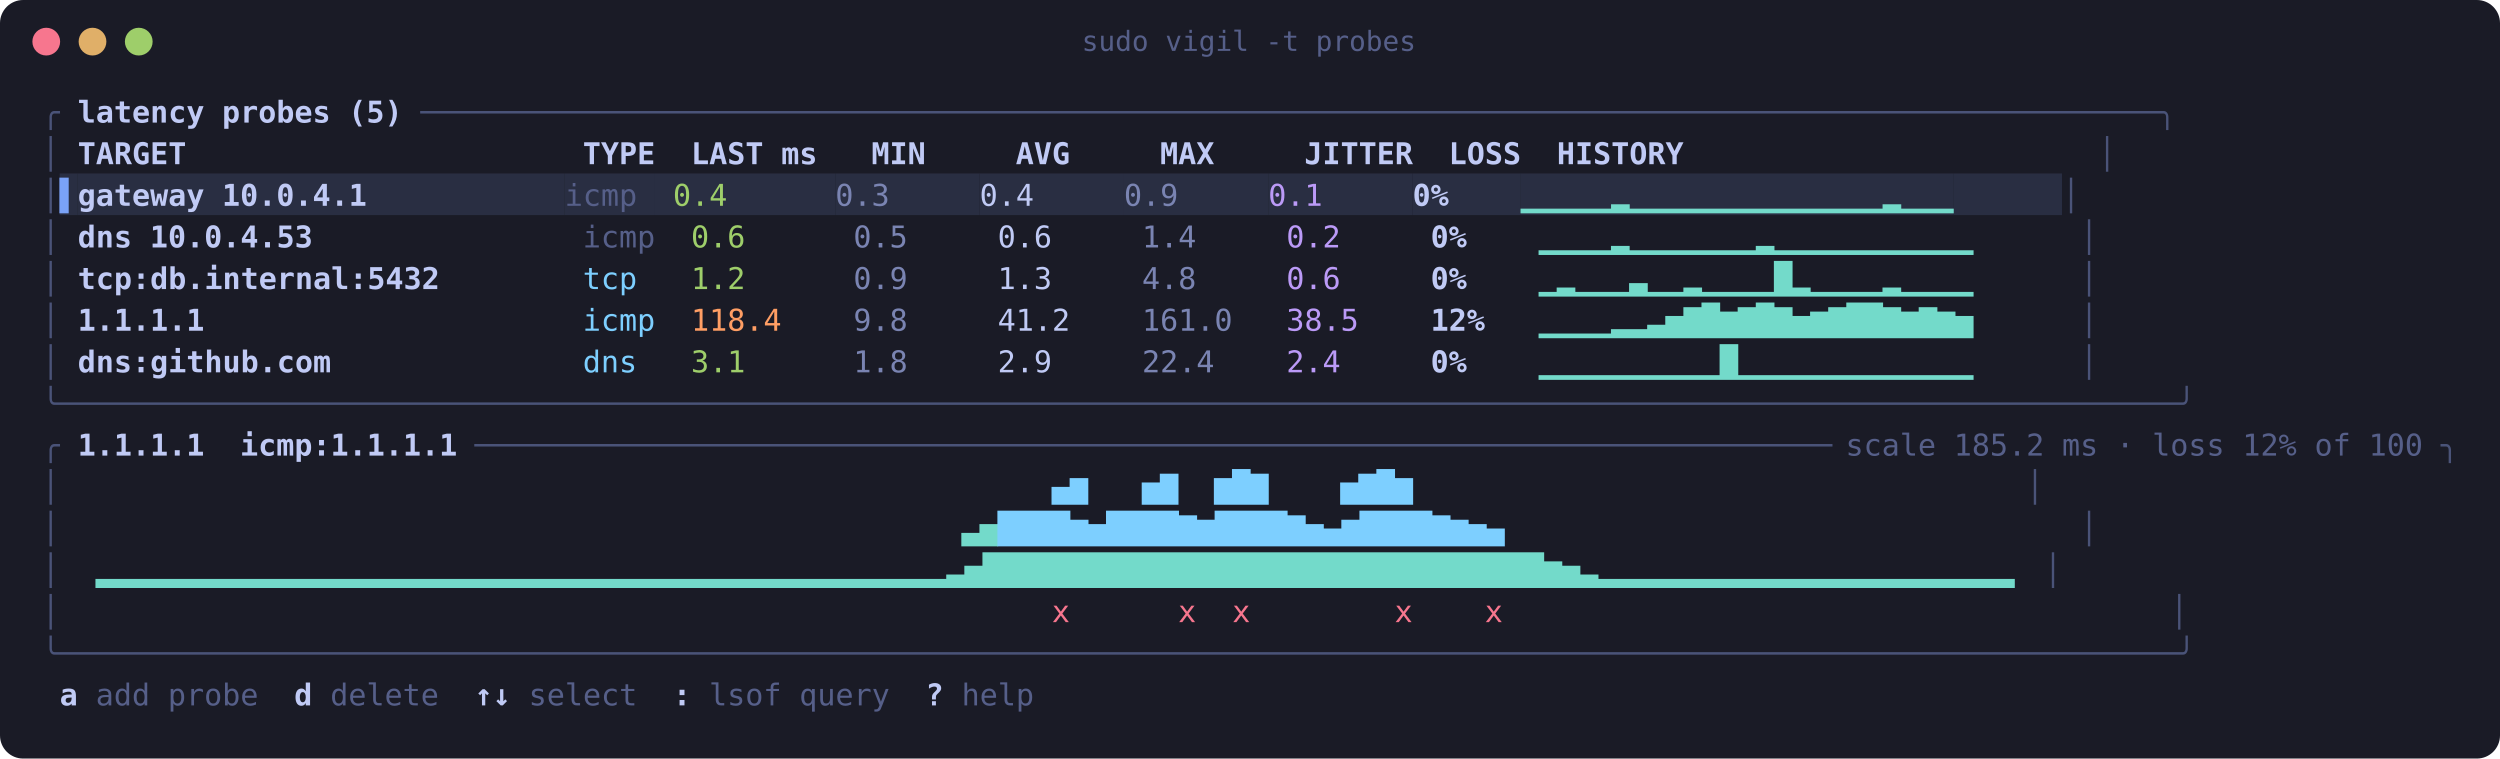
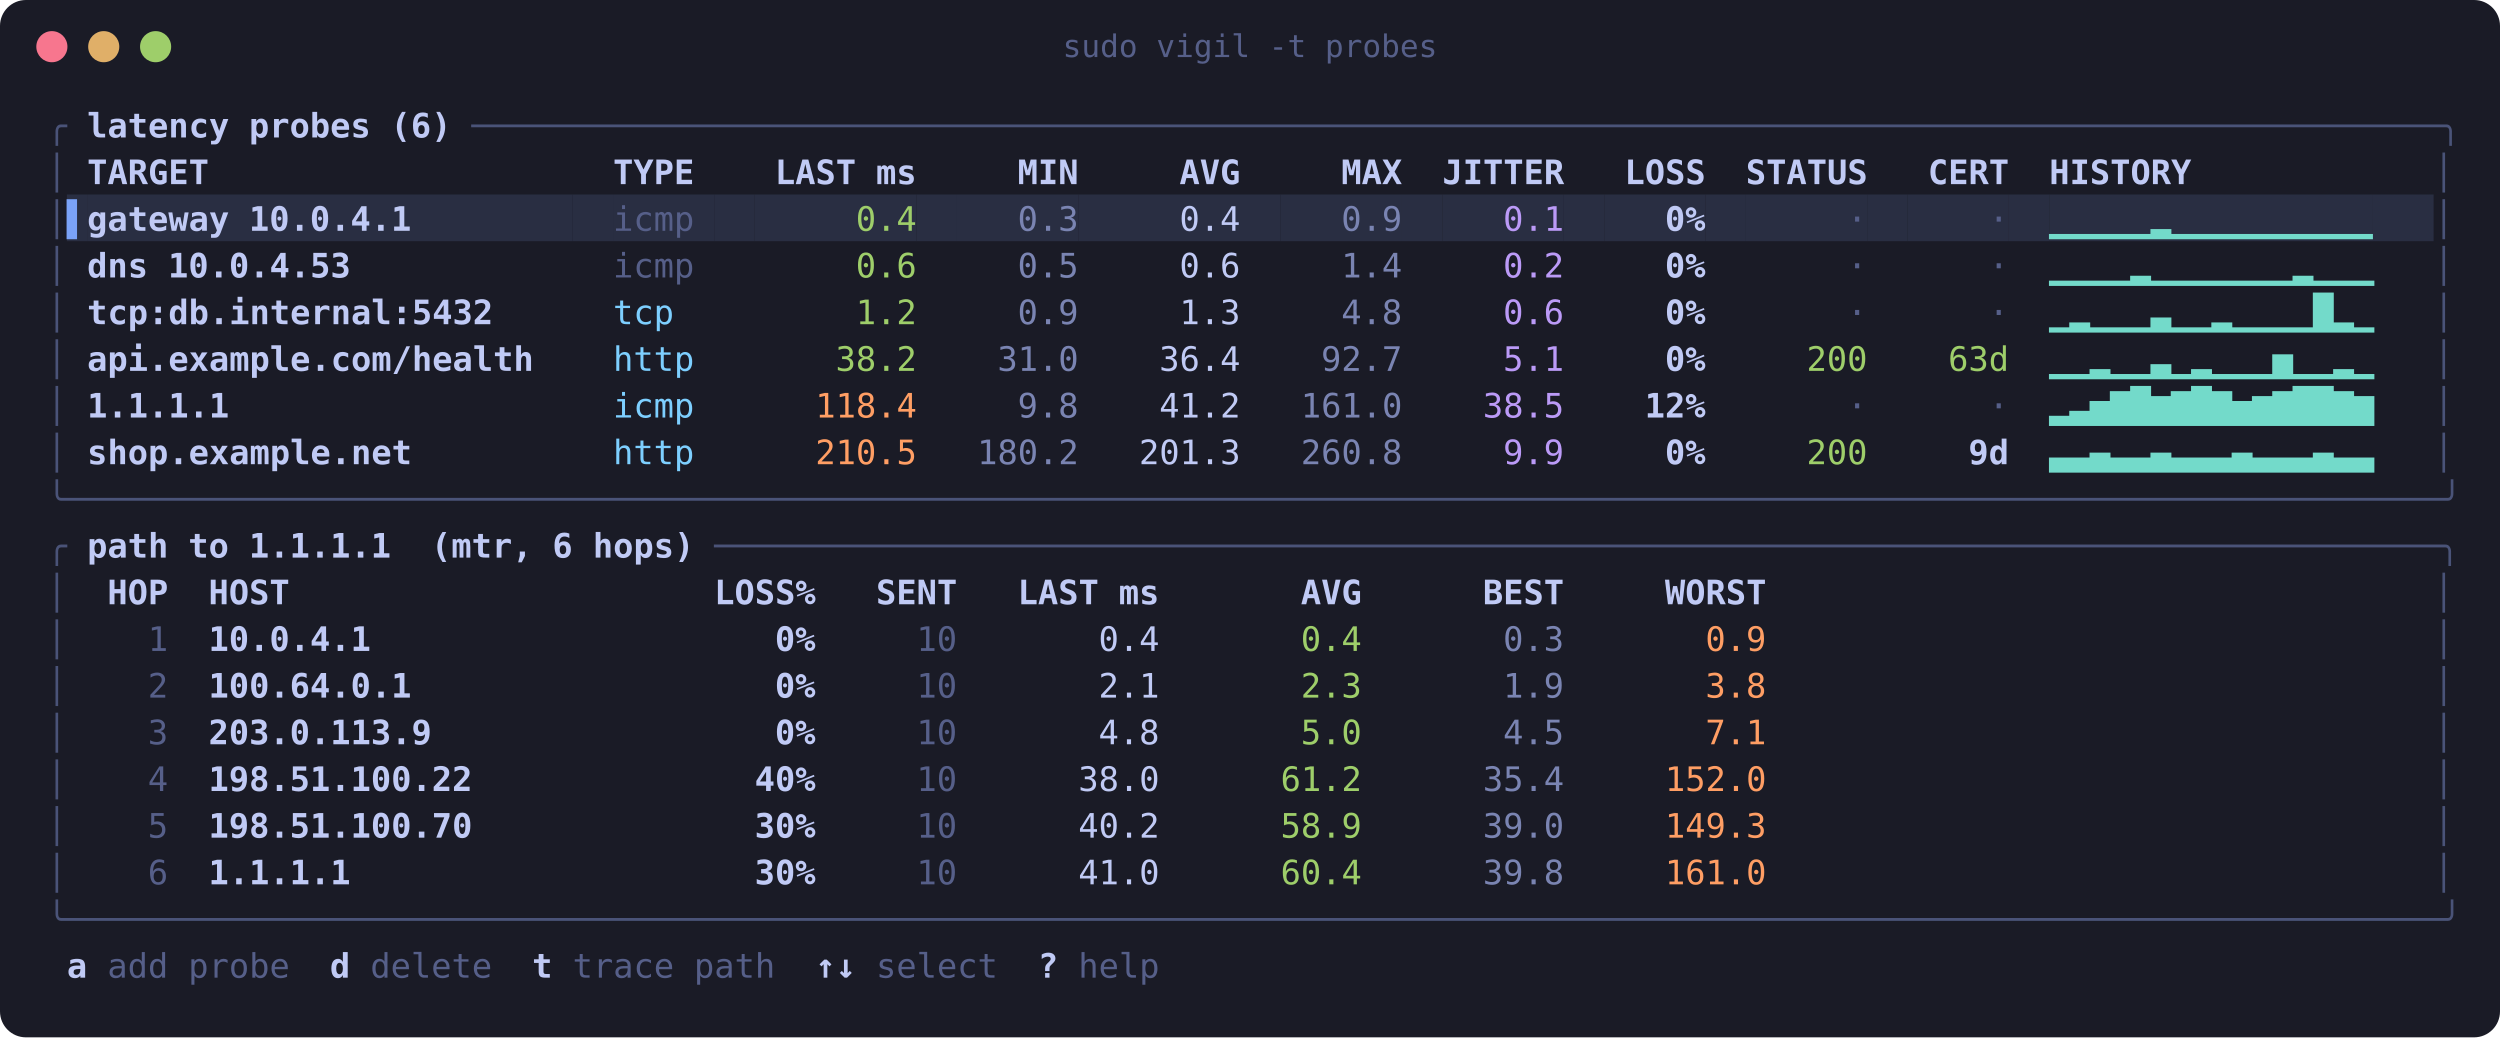
- <svg xmlns="http://www.w3.org/2000/svg" width="1081" height="328" viewBox="0 0 1081 328" role="img" aria-label="sudo vigil -t probes">
-   <rect width="1081" height="328" rx="10" fill="#1a1b26" />
+ <svg xmlns="http://www.w3.org/2000/svg" width="964" height="400" viewBox="0 0 964 400" role="img" aria-label="sudo vigil -t probes">
+   <rect width="964" height="400" rx="10" fill="#1a1b26" />
  <circle cx="20" cy="18" r="6" fill="#f7768e" />
  <circle cx="40" cy="18" r="6" fill="#e0af68" />
  <circle cx="60" cy="18" r="6" fill="#9ece6a" />
-   <text x="540" y="22" fill="#565f89" font-family="ui-monospace,Menlo,Consolas,monospace" font-size="12" text-anchor="middle">sudo vigil -t probes</text>
+   <text x="482" y="22" fill="#565f89" font-family="ui-monospace,Menlo,Consolas,monospace" font-size="12" text-anchor="middle">sudo vigil -t probes</text>
  <g font-family="ui-monospace,SFMono-Regular,Menlo,Consolas,DejaVu Sans Mono,monospace" font-size="13" xml:space="preserve">
    <text x="18.0" y="53" fill="#4a5378" textLength="7.8" lengthAdjust="spacingAndGlyphs">╭</text>
    <text x="33.6" y="53" fill="#c0caf5" textLength="54.6" lengthAdjust="spacingAndGlyphs" font-weight="700">latency</text>
    <text x="96.0" y="53" fill="#c0caf5" textLength="46.8" lengthAdjust="spacingAndGlyphs" font-weight="700">probes</text>
-     <text x="150.6" y="53" fill="#c0caf5" textLength="23.4" lengthAdjust="spacingAndGlyphs" font-weight="700">(5)</text>
-     <text x="181.8" y="53" fill="#4a5378" textLength="756.6" lengthAdjust="spacingAndGlyphs">────────────────────────────────────────────────────────────────────────────────────────────────╮</text>
+     <text x="150.6" y="53" fill="#c0caf5" textLength="23.4" lengthAdjust="spacingAndGlyphs" font-weight="700">(6)</text>
+     <text x="181.8" y="53" fill="#4a5378" textLength="764.4" lengthAdjust="spacingAndGlyphs">─────────────────────────────────────────────────────────────────────────────────────────────────╮</text>
    <text x="18.0" y="71" fill="#4a5378" textLength="7.8" lengthAdjust="spacingAndGlyphs">│</text>
    <text x="33.6" y="71" fill="#c0caf5" textLength="46.8" lengthAdjust="spacingAndGlyphs" font-weight="700">TARGET</text>
-     <text x="252.0" y="71" fill="#c0caf5" textLength="31.2" lengthAdjust="spacingAndGlyphs" font-weight="700">TYPE</text>
+     <text x="236.4" y="71" fill="#c0caf5" textLength="31.2" lengthAdjust="spacingAndGlyphs" font-weight="700">TYPE</text>
    <text x="298.8" y="71" fill="#c0caf5" textLength="31.2" lengthAdjust="spacingAndGlyphs" font-weight="700">LAST</text>
    <text x="337.8" y="71" fill="#c0caf5" textLength="15.6" lengthAdjust="spacingAndGlyphs" font-weight="700">ms</text>
-     <text x="376.8" y="71" fill="#c0caf5" textLength="23.4" lengthAdjust="spacingAndGlyphs" font-weight="700">MIN</text>
-     <text x="439.2" y="71" fill="#c0caf5" textLength="23.4" lengthAdjust="spacingAndGlyphs" font-weight="700">AVG</text>
-     <text x="501.6" y="71" fill="#c0caf5" textLength="23.4" lengthAdjust="spacingAndGlyphs" font-weight="700">MAX</text>
-     <text x="564.0" y="71" fill="#c0caf5" textLength="46.8" lengthAdjust="spacingAndGlyphs" font-weight="700">JITTER</text>
+     <text x="392.4" y="71" fill="#c0caf5" textLength="23.4" lengthAdjust="spacingAndGlyphs" font-weight="700">MIN</text>
+     <text x="454.8" y="71" fill="#c0caf5" textLength="23.4" lengthAdjust="spacingAndGlyphs" font-weight="700">AVG</text>
+     <text x="517.2" y="71" fill="#c0caf5" textLength="23.4" lengthAdjust="spacingAndGlyphs" font-weight="700">MAX</text>
+     <text x="556.2" y="71" fill="#c0caf5" textLength="46.8" lengthAdjust="spacingAndGlyphs" font-weight="700">JITTER</text>
    <text x="626.4" y="71" fill="#c0caf5" textLength="31.2" lengthAdjust="spacingAndGlyphs" font-weight="700">LOSS</text>
-     <text x="673.2" y="71" fill="#c0caf5" textLength="54.6" lengthAdjust="spacingAndGlyphs" font-weight="700">HISTORY</text>
-     <text x="907.2" y="71" fill="#4a5378" textLength="7.8" lengthAdjust="spacingAndGlyphs">│</text>
+     <text x="673.2" y="71" fill="#c0caf5" textLength="46.8" lengthAdjust="spacingAndGlyphs" font-weight="700">STATUS</text>
+     <text x="743.4" y="71" fill="#c0caf5" textLength="31.2" lengthAdjust="spacingAndGlyphs" font-weight="700">CERT</text>
+     <text x="790.2" y="71" fill="#c0caf5" textLength="54.6" lengthAdjust="spacingAndGlyphs" font-weight="700">HISTORY</text>
+     <text x="938.4" y="71" fill="#4a5378" textLength="7.8" lengthAdjust="spacingAndGlyphs">│</text>
    <text x="18.0" y="89" fill="#4a5378" textLength="7.8" lengthAdjust="spacingAndGlyphs">│</text>
    <rect x="25.8" y="75" width="7.8" height="18" fill="#292e42" />
    <text x="25.8" y="89" fill="#7aa2f7" textLength="7.8" lengthAdjust="spacingAndGlyphs">▌</text>
-     <rect x="33.6" y="75" width="210.6" height="18" fill="#292e42" />
+     <rect x="33.6" y="75" width="187.2" height="18" fill="#292e42" />
    <text x="33.6" y="89" fill="#c0caf5" textLength="54.6" lengthAdjust="spacingAndGlyphs" font-weight="700">gateway</text>
    <text x="96.0" y="89" fill="#c0caf5" textLength="62.4" lengthAdjust="spacingAndGlyphs" font-weight="700">10.0.4.1</text>
-     <rect x="244.2" y="75" width="39.0" height="18" fill="#292e42" />
-     <text x="244.2" y="89" fill="#565f89" textLength="31.2" lengthAdjust="spacingAndGlyphs">icmp</text>
-     <rect x="283.2" y="75" width="78.0" height="18" fill="#292e42" />
-     <text x="291.0" y="89" fill="#9ece6a" textLength="23.4" lengthAdjust="spacingAndGlyphs">0.4</text>
-     <rect x="361.2" y="75" width="62.4" height="18" fill="#292e42" />
-     <text x="361.2" y="89" fill="#7a84b2" textLength="23.4" lengthAdjust="spacingAndGlyphs">0.3</text>
-     <rect x="423.6" y="75" width="62.4" height="18" fill="#292e42" />
-     <text x="423.6" y="89" fill="#c0caf5" textLength="23.4" lengthAdjust="spacingAndGlyphs">0.4</text>
-     <rect x="486.0" y="75" width="62.4" height="18" fill="#292e42" />
-     <text x="486.0" y="89" fill="#7a84b2" textLength="23.4" lengthAdjust="spacingAndGlyphs">0.9</text>
-     <rect x="548.4" y="75" width="62.4" height="18" fill="#292e42" />
-     <text x="548.4" y="89" fill="#bb9af7" textLength="23.4" lengthAdjust="spacingAndGlyphs">0.1</text>
-     <rect x="610.8" y="75" width="46.8" height="18" fill="#292e42" />
-     <text x="610.8" y="89" fill="#c0caf5" textLength="15.6" lengthAdjust="spacingAndGlyphs" font-weight="700">0%</text>
-     <rect x="657.6" y="75" width="187.2" height="18" fill="#292e42" />
-     <text x="657.6" y="89" fill="#73daca" textLength="187.2" lengthAdjust="spacingAndGlyphs">▁▁▁▁▁▂▁▁▁▁▁▁▁▁▁▁▁▁▁▁▂▁▁▁</text>
-     <rect x="844.8" y="75" width="46.8" height="18" fill="#292e42" />
-     <text x="891.6" y="89" fill="#4a5378" textLength="7.8" lengthAdjust="spacingAndGlyphs">│</text>
+     <rect x="220.8" y="75" width="15.6" height="18" fill="#292e42" />
+     <rect x="236.4" y="75" width="39.0" height="18" fill="#292e42" />
+     <text x="236.4" y="89" fill="#565f89" textLength="31.2" lengthAdjust="spacingAndGlyphs">icmp</text>
+     <rect x="275.4" y="75" width="15.6" height="18" fill="#292e42" />
+     <rect x="291.0" y="75" width="62.4" height="18" fill="#292e42" />
+     <text x="330.0" y="89" fill="#9ece6a" textLength="23.4" lengthAdjust="spacingAndGlyphs">0.4</text>
+     <rect x="353.4" y="75" width="15.6" height="18" fill="#292e42" />
+     <rect x="369.0" y="75" width="46.8" height="18" fill="#292e42" />
+     <text x="392.4" y="89" fill="#7a84b2" textLength="23.4" lengthAdjust="spacingAndGlyphs">0.3</text>
+     <rect x="415.8" y="75" width="78.0" height="18" fill="#292e42" />
+     <text x="454.8" y="89" fill="#c0caf5" textLength="23.4" lengthAdjust="spacingAndGlyphs">0.4</text>
+     <rect x="493.8" y="75" width="46.8" height="18" fill="#292e42" />
+     <text x="517.2" y="89" fill="#7a84b2" textLength="23.4" lengthAdjust="spacingAndGlyphs">0.9</text>
+     <rect x="540.6" y="75" width="15.6" height="18" fill="#292e42" />
+     <rect x="556.2" y="75" width="46.8" height="18" fill="#292e42" />
+     <text x="579.6" y="89" fill="#bb9af7" textLength="23.4" lengthAdjust="spacingAndGlyphs">0.1</text>
+     <rect x="603.0" y="75" width="15.6" height="18" fill="#292e42" />
+     <rect x="618.6" y="75" width="39.0" height="18" fill="#292e42" />
+     <text x="642.0" y="89" fill="#c0caf5" textLength="15.6" lengthAdjust="spacingAndGlyphs" font-weight="700">0%</text>
+     <rect x="657.6" y="75" width="15.6" height="18" fill="#292e42" />
+     <rect x="673.2" y="75" width="46.8" height="18" fill="#292e42" />
+     <text x="712.2" y="89" fill="#565f89" textLength="7.8" lengthAdjust="spacingAndGlyphs">·</text>
+     <rect x="720.0" y="75" width="15.6" height="18" fill="#292e42" />
+     <rect x="735.6" y="75" width="39.0" height="18" fill="#292e42" />
+     <text x="766.8" y="89" fill="#565f89" textLength="7.8" lengthAdjust="spacingAndGlyphs">·</text>
+     <rect x="774.6" y="75" width="15.6" height="18" fill="#292e42" />
+     <rect x="790.2" y="75" width="124.8" height="18" fill="#292e42" />
+     <text x="790.2" y="89" fill="#73daca" textLength="124.8" lengthAdjust="spacingAndGlyphs">▁▁▁▁▁▂▁▁▁▁▁▁▁▁▁▁</text>
+     <rect x="915.0" y="75" width="23.4" height="18" fill="#292e42" />
+     <text x="938.4" y="89" fill="#4a5378" textLength="7.8" lengthAdjust="spacingAndGlyphs">│</text>
    <text x="18.0" y="107" fill="#4a5378" textLength="7.8" lengthAdjust="spacingAndGlyphs">│</text>
    <text x="33.6" y="107" fill="#c0caf5" textLength="23.4" lengthAdjust="spacingAndGlyphs" font-weight="700">dns</text>
    <text x="64.8" y="107" fill="#c0caf5" textLength="70.2" lengthAdjust="spacingAndGlyphs" font-weight="700">10.0.4.53</text>
-     <text x="252.0" y="107" fill="#565f89" textLength="31.2" lengthAdjust="spacingAndGlyphs">icmp</text>
-     <text x="298.8" y="107" fill="#9ece6a" textLength="23.4" lengthAdjust="spacingAndGlyphs">0.6</text>
-     <text x="369.0" y="107" fill="#7a84b2" textLength="23.4" lengthAdjust="spacingAndGlyphs">0.5</text>
-     <text x="431.4" y="107" fill="#c0caf5" textLength="23.4" lengthAdjust="spacingAndGlyphs">0.6</text>
-     <text x="493.8" y="107" fill="#7a84b2" textLength="23.4" lengthAdjust="spacingAndGlyphs">1.4</text>
-     <text x="556.2" y="107" fill="#bb9af7" textLength="23.4" lengthAdjust="spacingAndGlyphs">0.2</text>
-     <text x="618.6" y="107" fill="#c0caf5" textLength="15.6" lengthAdjust="spacingAndGlyphs" font-weight="700">0%</text>
-     <text x="665.4" y="107" fill="#73daca" textLength="187.2" lengthAdjust="spacingAndGlyphs">▁▁▁▁▂▁▁▁▁▁▁▁▂▁▁▁▁▁▁▁▁▁▁▁</text>
-     <text x="899.4" y="107" fill="#4a5378" textLength="7.8" lengthAdjust="spacingAndGlyphs">│</text>
+     <text x="236.4" y="107" fill="#565f89" textLength="31.2" lengthAdjust="spacingAndGlyphs">icmp</text>
+     <text x="330.0" y="107" fill="#9ece6a" textLength="23.4" lengthAdjust="spacingAndGlyphs">0.6</text>
+     <text x="392.4" y="107" fill="#7a84b2" textLength="23.4" lengthAdjust="spacingAndGlyphs">0.5</text>
+     <text x="454.8" y="107" fill="#c0caf5" textLength="23.4" lengthAdjust="spacingAndGlyphs">0.6</text>
+     <text x="517.2" y="107" fill="#7a84b2" textLength="23.4" lengthAdjust="spacingAndGlyphs">1.4</text>
+     <text x="579.6" y="107" fill="#bb9af7" textLength="23.4" lengthAdjust="spacingAndGlyphs">0.2</text>
+     <text x="642.0" y="107" fill="#c0caf5" textLength="15.6" lengthAdjust="spacingAndGlyphs" font-weight="700">0%</text>
+     <text x="712.2" y="107" fill="#565f89" textLength="7.8" lengthAdjust="spacingAndGlyphs">·</text>
+     <text x="766.8" y="107" fill="#565f89" textLength="7.8" lengthAdjust="spacingAndGlyphs">·</text>
+     <text x="790.2" y="107" fill="#73daca" textLength="124.8" lengthAdjust="spacingAndGlyphs">▁▁▁▁▂▁▁▁▁▁▁▁▂▁▁▁</text>
+     <text x="938.4" y="107" fill="#4a5378" textLength="7.8" lengthAdjust="spacingAndGlyphs">│</text>
    <text x="18.0" y="125" fill="#4a5378" textLength="7.8" lengthAdjust="spacingAndGlyphs">│</text>
    <text x="33.6" y="125" fill="#c0caf5" textLength="156.0" lengthAdjust="spacingAndGlyphs" font-weight="700">tcp:db.internal:5432</text>
-     <text x="252.0" y="125" fill="#7dcfff" textLength="23.4" lengthAdjust="spacingAndGlyphs">tcp</text>
-     <text x="298.8" y="125" fill="#9ece6a" textLength="23.4" lengthAdjust="spacingAndGlyphs">1.2</text>
-     <text x="369.0" y="125" fill="#7a84b2" textLength="23.4" lengthAdjust="spacingAndGlyphs">0.9</text>
-     <text x="431.4" y="125" fill="#c0caf5" textLength="23.4" lengthAdjust="spacingAndGlyphs">1.3</text>
-     <text x="493.8" y="125" fill="#7a84b2" textLength="23.4" lengthAdjust="spacingAndGlyphs">4.8</text>
-     <text x="556.2" y="125" fill="#bb9af7" textLength="23.4" lengthAdjust="spacingAndGlyphs">0.6</text>
-     <text x="618.6" y="125" fill="#c0caf5" textLength="15.6" lengthAdjust="spacingAndGlyphs" font-weight="700">0%</text>
-     <text x="665.4" y="125" fill="#73daca" textLength="187.2" lengthAdjust="spacingAndGlyphs">▁▂▁▁▁▃▁▁▂▁▁▁▁█▂▁▁▁▁▂▁▁▁▁</text>
-     <text x="899.4" y="125" fill="#4a5378" textLength="7.8" lengthAdjust="spacingAndGlyphs">│</text>
+     <text x="236.4" y="125" fill="#7dcfff" textLength="23.4" lengthAdjust="spacingAndGlyphs">tcp</text>
+     <text x="330.0" y="125" fill="#9ece6a" textLength="23.4" lengthAdjust="spacingAndGlyphs">1.2</text>
+     <text x="392.4" y="125" fill="#7a84b2" textLength="23.4" lengthAdjust="spacingAndGlyphs">0.9</text>
+     <text x="454.8" y="125" fill="#c0caf5" textLength="23.4" lengthAdjust="spacingAndGlyphs">1.3</text>
+     <text x="517.2" y="125" fill="#7a84b2" textLength="23.4" lengthAdjust="spacingAndGlyphs">4.8</text>
+     <text x="579.6" y="125" fill="#bb9af7" textLength="23.4" lengthAdjust="spacingAndGlyphs">0.6</text>
+     <text x="642.0" y="125" fill="#c0caf5" textLength="15.6" lengthAdjust="spacingAndGlyphs" font-weight="700">0%</text>
+     <text x="712.2" y="125" fill="#565f89" textLength="7.8" lengthAdjust="spacingAndGlyphs">·</text>
+     <text x="766.8" y="125" fill="#565f89" textLength="7.8" lengthAdjust="spacingAndGlyphs">·</text>
+     <text x="790.2" y="125" fill="#73daca" textLength="124.8" lengthAdjust="spacingAndGlyphs">▁▂▁▁▁▃▁▁▂▁▁▁▁█▂▁</text>
+     <text x="938.4" y="125" fill="#4a5378" textLength="7.8" lengthAdjust="spacingAndGlyphs">│</text>
    <text x="18.0" y="143" fill="#4a5378" textLength="7.8" lengthAdjust="spacingAndGlyphs">│</text>
-     <text x="33.6" y="143" fill="#c0caf5" textLength="54.6" lengthAdjust="spacingAndGlyphs" font-weight="700">1.1.1.1</text>
-     <text x="252.0" y="143" fill="#7dcfff" textLength="31.2" lengthAdjust="spacingAndGlyphs">icmp</text>
-     <text x="298.8" y="143" fill="#ff9e64" textLength="39.0" lengthAdjust="spacingAndGlyphs">118.4</text>
-     <text x="369.0" y="143" fill="#7a84b2" textLength="23.4" lengthAdjust="spacingAndGlyphs">9.8</text>
-     <text x="431.4" y="143" fill="#c0caf5" textLength="31.2" lengthAdjust="spacingAndGlyphs">41.2</text>
-     <text x="493.8" y="143" fill="#7a84b2" textLength="39.0" lengthAdjust="spacingAndGlyphs">161.0</text>
-     <text x="556.2" y="143" fill="#bb9af7" textLength="31.2" lengthAdjust="spacingAndGlyphs">38.5</text>
-     <text x="618.6" y="143" fill="#c0caf5" textLength="23.4" lengthAdjust="spacingAndGlyphs" font-weight="700">12%</text>
-     <text x="665.4" y="143" fill="#73daca" textLength="187.2" lengthAdjust="spacingAndGlyphs">▁▁▁▁▂▂▃▅▇█▆▇█▇▅▆▇██▇▆▇▆▅</text>
-     <text x="899.4" y="143" fill="#4a5378" textLength="7.8" lengthAdjust="spacingAndGlyphs">│</text>
+     <text x="33.6" y="143" fill="#c0caf5" textLength="171.6" lengthAdjust="spacingAndGlyphs" font-weight="700">api.example.com/health</text>
+     <text x="236.4" y="143" fill="#7dcfff" textLength="31.2" lengthAdjust="spacingAndGlyphs">http</text>
+     <text x="322.2" y="143" fill="#9ece6a" textLength="31.2" lengthAdjust="spacingAndGlyphs">38.2</text>
+     <text x="384.6" y="143" fill="#7a84b2" textLength="31.2" lengthAdjust="spacingAndGlyphs">31.0</text>
+     <text x="447.0" y="143" fill="#c0caf5" textLength="31.2" lengthAdjust="spacingAndGlyphs">36.4</text>
+     <text x="509.4" y="143" fill="#7a84b2" textLength="31.2" lengthAdjust="spacingAndGlyphs">92.7</text>
+     <text x="579.6" y="143" fill="#bb9af7" textLength="23.4" lengthAdjust="spacingAndGlyphs">5.1</text>
+     <text x="642.0" y="143" fill="#c0caf5" textLength="15.6" lengthAdjust="spacingAndGlyphs" font-weight="700">0%</text>
+     <text x="696.6" y="143" fill="#9ece6a" textLength="23.4" lengthAdjust="spacingAndGlyphs">200</text>
+     <text x="751.2" y="143" fill="#9ece6a" textLength="23.4" lengthAdjust="spacingAndGlyphs">63d</text>
+     <text x="790.2" y="143" fill="#73daca" textLength="124.8" lengthAdjust="spacingAndGlyphs">▁▁▂▁▁▃▁▂▁▁▁▅▁▁▂▁</text>
+     <text x="938.4" y="143" fill="#4a5378" textLength="7.8" lengthAdjust="spacingAndGlyphs">│</text>
    <text x="18.0" y="161" fill="#4a5378" textLength="7.8" lengthAdjust="spacingAndGlyphs">│</text>
-     <text x="33.6" y="161" fill="#c0caf5" textLength="109.2" lengthAdjust="spacingAndGlyphs" font-weight="700">dns:github.com</text>
-     <text x="252.0" y="161" fill="#7dcfff" textLength="23.4" lengthAdjust="spacingAndGlyphs">dns</text>
-     <text x="298.8" y="161" fill="#9ece6a" textLength="23.4" lengthAdjust="spacingAndGlyphs">3.1</text>
-     <text x="369.0" y="161" fill="#7a84b2" textLength="23.4" lengthAdjust="spacingAndGlyphs">1.8</text>
-     <text x="431.4" y="161" fill="#c0caf5" textLength="23.4" lengthAdjust="spacingAndGlyphs">2.9</text>
-     <text x="493.8" y="161" fill="#7a84b2" textLength="31.2" lengthAdjust="spacingAndGlyphs">22.4</text>
-     <text x="556.2" y="161" fill="#bb9af7" textLength="23.4" lengthAdjust="spacingAndGlyphs">2.4</text>
-     <text x="618.6" y="161" fill="#c0caf5" textLength="15.6" lengthAdjust="spacingAndGlyphs" font-weight="700">0%</text>
-     <text x="665.4" y="161" fill="#73daca" textLength="187.2" lengthAdjust="spacingAndGlyphs">▁▁▁▁▁▁▁▁▁▁█▁▁▁▁▁▁▁▁▁▁▁▁▁</text>
-     <text x="899.4" y="161" fill="#4a5378" textLength="7.8" lengthAdjust="spacingAndGlyphs">│</text>
-     <text x="18.0" y="179" fill="#4a5378" textLength="928.2" lengthAdjust="spacingAndGlyphs">╰─────────────────────────────────────────────────────────────────────────────────────────────────────────────────────╯</text>
-     <text x="18.0" y="197" fill="#4a5378" textLength="7.8" lengthAdjust="spacingAndGlyphs">╭</text>
-     <text x="33.6" y="197" fill="#c0caf5" textLength="54.6" lengthAdjust="spacingAndGlyphs" font-weight="700">1.1.1.1</text>
-     <text x="103.8" y="197" fill="#c0caf5" textLength="93.6" lengthAdjust="spacingAndGlyphs" font-weight="700">icmp:1.1.1.1</text>
-     <text x="205.2" y="197" fill="#4a5378" textLength="585.0" lengthAdjust="spacingAndGlyphs">───────────────────────────────────────────────────────────────────────────</text>
-     <text x="798.0" y="197" fill="#565f89" textLength="39.0" lengthAdjust="spacingAndGlyphs">scale</text>
-     <text x="844.8" y="197" fill="#565f89" textLength="39.0" lengthAdjust="spacingAndGlyphs">185.2</text>
-     <text x="891.6" y="197" fill="#565f89" textLength="15.6" lengthAdjust="spacingAndGlyphs">ms</text>
-     <text x="915.0" y="197" fill="#565f89" textLength="7.8" lengthAdjust="spacingAndGlyphs">·</text>
-     <text x="930.6" y="197" fill="#565f89" textLength="31.2" lengthAdjust="spacingAndGlyphs">loss</text>
-     <text x="969.6" y="197" fill="#565f89" textLength="23.4" lengthAdjust="spacingAndGlyphs">12%</text>
-     <text x="1000.8" y="197" fill="#565f89" textLength="15.6" lengthAdjust="spacingAndGlyphs">of</text>
-     <text x="1024.2" y="197" fill="#565f89" textLength="23.4" lengthAdjust="spacingAndGlyphs">100</text>
-     <text x="1055.4" y="197" fill="#4a5378" textLength="7.8" lengthAdjust="spacingAndGlyphs">╮</text>
-     <text x="18.0" y="215" fill="#4a5378" textLength="7.8" lengthAdjust="spacingAndGlyphs">│</text>
-     <text x="454.8" y="215" fill="#7dcfff" textLength="15.6" lengthAdjust="spacingAndGlyphs">▄▆</text>
-     <text x="493.8" y="215" fill="#7dcfff" textLength="15.6" lengthAdjust="spacingAndGlyphs">▅▇</text>
-     <text x="525.0" y="215" fill="#7dcfff" textLength="23.4" lengthAdjust="spacingAndGlyphs">▆█▇</text>
-     <text x="579.6" y="215" fill="#7dcfff" textLength="31.2" lengthAdjust="spacingAndGlyphs">▅▇█▆</text>
-     <text x="876.0" y="215" fill="#4a5378" textLength="7.8" lengthAdjust="spacingAndGlyphs">│</text>
+     <text x="33.6" y="161" fill="#c0caf5" textLength="54.6" lengthAdjust="spacingAndGlyphs" font-weight="700">1.1.1.1</text>
+     <text x="236.4" y="161" fill="#7dcfff" textLength="31.2" lengthAdjust="spacingAndGlyphs">icmp</text>
+     <text x="314.4" y="161" fill="#ff9e64" textLength="39.0" lengthAdjust="spacingAndGlyphs">118.4</text>
+     <text x="392.4" y="161" fill="#7a84b2" textLength="23.4" lengthAdjust="spacingAndGlyphs">9.8</text>
+     <text x="447.0" y="161" fill="#c0caf5" textLength="31.2" lengthAdjust="spacingAndGlyphs">41.2</text>
+     <text x="501.6" y="161" fill="#7a84b2" textLength="39.0" lengthAdjust="spacingAndGlyphs">161.0</text>
+     <text x="571.8" y="161" fill="#bb9af7" textLength="31.2" lengthAdjust="spacingAndGlyphs">38.5</text>
+     <text x="634.2" y="161" fill="#c0caf5" textLength="23.4" lengthAdjust="spacingAndGlyphs" font-weight="700">12%</text>
+     <text x="712.2" y="161" fill="#565f89" textLength="7.8" lengthAdjust="spacingAndGlyphs">·</text>
+     <text x="766.8" y="161" fill="#565f89" textLength="7.8" lengthAdjust="spacingAndGlyphs">·</text>
+     <text x="790.2" y="161" fill="#73daca" textLength="124.8" lengthAdjust="spacingAndGlyphs">▂▃▅▇█▆▇█▇▅▆▇██▇▆</text>
+     <text x="938.4" y="161" fill="#4a5378" textLength="7.8" lengthAdjust="spacingAndGlyphs">│</text>
+     <text x="18.0" y="179" fill="#4a5378" textLength="7.8" lengthAdjust="spacingAndGlyphs">│</text>
+     <text x="33.6" y="179" fill="#c0caf5" textLength="124.8" lengthAdjust="spacingAndGlyphs" font-weight="700">shop.example.net</text>
+     <text x="236.4" y="179" fill="#7dcfff" textLength="31.2" lengthAdjust="spacingAndGlyphs">http</text>
+     <text x="314.4" y="179" fill="#ff9e64" textLength="39.0" lengthAdjust="spacingAndGlyphs">210.5</text>
+     <text x="376.8" y="179" fill="#7a84b2" textLength="39.0" lengthAdjust="spacingAndGlyphs">180.2</text>
+     <text x="439.2" y="179" fill="#c0caf5" textLength="39.0" lengthAdjust="spacingAndGlyphs">201.3</text>
+     <text x="501.6" y="179" fill="#7a84b2" textLength="39.0" lengthAdjust="spacingAndGlyphs">260.8</text>
+     <text x="579.6" y="179" fill="#bb9af7" textLength="23.4" lengthAdjust="spacingAndGlyphs">9.9</text>
+     <text x="642.0" y="179" fill="#c0caf5" textLength="15.6" lengthAdjust="spacingAndGlyphs" font-weight="700">0%</text>
+     <text x="696.6" y="179" fill="#9ece6a" textLength="23.4" lengthAdjust="spacingAndGlyphs">200</text>
+     <text x="759.0" y="179" fill="#c0caf5" textLength="15.6" lengthAdjust="spacingAndGlyphs" font-weight="700">9d</text>
+     <text x="790.2" y="179" fill="#73daca" textLength="124.8" lengthAdjust="spacingAndGlyphs">▃▃▄▃▃▄▃▃▃▄▃▃▃▄▃▃</text>
+     <text x="938.4" y="179" fill="#4a5378" textLength="7.8" lengthAdjust="spacingAndGlyphs">│</text>
+     <text x="18.0" y="197" fill="#4a5378" textLength="928.2" lengthAdjust="spacingAndGlyphs">╰─────────────────────────────────────────────────────────────────────────────────────────────────────────────────────╯</text>
+     <text x="18.0" y="215" fill="#4a5378" textLength="7.8" lengthAdjust="spacingAndGlyphs">╭</text>
+     <text x="33.6" y="215" fill="#c0caf5" textLength="31.2" lengthAdjust="spacingAndGlyphs" font-weight="700">path</text>
+     <text x="72.6" y="215" fill="#c0caf5" textLength="15.6" lengthAdjust="spacingAndGlyphs" font-weight="700">to</text>
+     <text x="96.0" y="215" fill="#c0caf5" textLength="54.6" lengthAdjust="spacingAndGlyphs" font-weight="700">1.1.1.1</text>
+     <text x="166.2" y="215" fill="#c0caf5" textLength="39.0" lengthAdjust="spacingAndGlyphs" font-weight="700">(mtr,</text>
+     <text x="213.0" y="215" fill="#c0caf5" textLength="7.8" lengthAdjust="spacingAndGlyphs" font-weight="700">6</text>
+     <text x="228.6" y="215" fill="#c0caf5" textLength="39.0" lengthAdjust="spacingAndGlyphs" font-weight="700">hops)</text>
+     <text x="275.4" y="215" fill="#4a5378" textLength="670.8" lengthAdjust="spacingAndGlyphs">─────────────────────────────────────────────────────────────────────────────────────╮</text>
    <text x="18.0" y="233" fill="#4a5378" textLength="7.8" lengthAdjust="spacingAndGlyphs">│</text>
-     <text x="415.8" y="233" fill="#73daca" textLength="15.6" lengthAdjust="spacingAndGlyphs">▃▅</text>
-     <text x="431.4" y="233" fill="#7dcfff" textLength="218.4" lengthAdjust="spacingAndGlyphs">████▆▅████▇▆████▇▅▄▆████▇▆▅▄</text>
-     <text x="899.4" y="233" fill="#4a5378" textLength="7.8" lengthAdjust="spacingAndGlyphs">│</text>
+     <text x="41.4" y="233" fill="#c0caf5" textLength="23.4" lengthAdjust="spacingAndGlyphs" font-weight="700">HOP</text>
+     <text x="80.4" y="233" fill="#c0caf5" textLength="31.2" lengthAdjust="spacingAndGlyphs" font-weight="700">HOST</text>
+     <text x="275.4" y="233" fill="#c0caf5" textLength="39.0" lengthAdjust="spacingAndGlyphs" font-weight="700">LOSS%</text>
+     <text x="337.8" y="233" fill="#c0caf5" textLength="31.2" lengthAdjust="spacingAndGlyphs" font-weight="700">SENT</text>
+     <text x="392.4" y="233" fill="#c0caf5" textLength="31.2" lengthAdjust="spacingAndGlyphs" font-weight="700">LAST</text>
+     <text x="431.4" y="233" fill="#c0caf5" textLength="15.6" lengthAdjust="spacingAndGlyphs" font-weight="700">ms</text>
+     <text x="501.6" y="233" fill="#c0caf5" textLength="23.4" lengthAdjust="spacingAndGlyphs" font-weight="700">AVG</text>
+     <text x="571.8" y="233" fill="#c0caf5" textLength="31.2" lengthAdjust="spacingAndGlyphs" font-weight="700">BEST</text>
+     <text x="642.0" y="233" fill="#c0caf5" textLength="39.0" lengthAdjust="spacingAndGlyphs" font-weight="700">WORST</text>
+     <text x="938.4" y="233" fill="#4a5378" textLength="7.8" lengthAdjust="spacingAndGlyphs">│</text>
    <text x="18.0" y="251" fill="#4a5378" textLength="7.8" lengthAdjust="spacingAndGlyphs">│</text>
-     <text x="41.4" y="251" fill="#73daca" textLength="826.8" lengthAdjust="spacingAndGlyphs">▂▂▂▂▂▂▂▂▂▂▂▂▂▂▂▂▂▂▂▂▂▂▂▂▂▂▂▂▂▂▂▂▂▂▂▂▂▂▂▂▂▂▂▂▂▂▂▃▅███████████████████████████████▆▅▃▂▂▂▂▂▂▂▂▂▂▂▂▂▂▂▂▂▂▂▂▂▂▂</text>
-     <text x="883.8" y="251" fill="#4a5378" textLength="7.8" lengthAdjust="spacingAndGlyphs">│</text>
+     <text x="57.0" y="251" fill="#565f89" textLength="7.8" lengthAdjust="spacingAndGlyphs">1</text>
+     <text x="80.4" y="251" fill="#c0caf5" textLength="62.4" lengthAdjust="spacingAndGlyphs" font-weight="700">10.0.4.1</text>
+     <text x="298.8" y="251" fill="#c0caf5" textLength="15.6" lengthAdjust="spacingAndGlyphs" font-weight="700">0%</text>
+     <text x="353.4" y="251" fill="#565f89" textLength="15.6" lengthAdjust="spacingAndGlyphs">10</text>
+     <text x="423.6" y="251" fill="#c0caf5" textLength="23.4" lengthAdjust="spacingAndGlyphs">0.4</text>
+     <text x="501.6" y="251" fill="#9ece6a" textLength="23.4" lengthAdjust="spacingAndGlyphs">0.4</text>
+     <text x="579.6" y="251" fill="#7a84b2" textLength="23.4" lengthAdjust="spacingAndGlyphs">0.3</text>
+     <text x="657.6" y="251" fill="#ff9e64" textLength="23.4" lengthAdjust="spacingAndGlyphs">0.9</text>
+     <text x="938.4" y="251" fill="#4a5378" textLength="7.8" lengthAdjust="spacingAndGlyphs">│</text>
    <text x="18.0" y="269" fill="#4a5378" textLength="7.8" lengthAdjust="spacingAndGlyphs">│</text>
-     <text x="454.8" y="269" fill="#f7768e" textLength="7.8" lengthAdjust="spacingAndGlyphs">x</text>
-     <text x="509.4" y="269" fill="#f7768e" textLength="7.8" lengthAdjust="spacingAndGlyphs">x</text>
-     <text x="532.8" y="269" fill="#f7768e" textLength="7.8" lengthAdjust="spacingAndGlyphs">x</text>
-     <text x="603.0" y="269" fill="#f7768e" textLength="7.8" lengthAdjust="spacingAndGlyphs">x</text>
-     <text x="642.0" y="269" fill="#f7768e" textLength="7.8" lengthAdjust="spacingAndGlyphs">x</text>
+     <text x="57.0" y="269" fill="#565f89" textLength="7.8" lengthAdjust="spacingAndGlyphs">2</text>
+     <text x="80.4" y="269" fill="#c0caf5" textLength="78.0" lengthAdjust="spacingAndGlyphs" font-weight="700">100.64.0.1</text>
+     <text x="298.8" y="269" fill="#c0caf5" textLength="15.6" lengthAdjust="spacingAndGlyphs" font-weight="700">0%</text>
+     <text x="353.4" y="269" fill="#565f89" textLength="15.6" lengthAdjust="spacingAndGlyphs">10</text>
+     <text x="423.6" y="269" fill="#c0caf5" textLength="23.4" lengthAdjust="spacingAndGlyphs">2.1</text>
+     <text x="501.6" y="269" fill="#9ece6a" textLength="23.4" lengthAdjust="spacingAndGlyphs">2.3</text>
+     <text x="579.6" y="269" fill="#7a84b2" textLength="23.4" lengthAdjust="spacingAndGlyphs">1.9</text>
+     <text x="657.6" y="269" fill="#ff9e64" textLength="23.4" lengthAdjust="spacingAndGlyphs">3.8</text>
    <text x="938.4" y="269" fill="#4a5378" textLength="7.8" lengthAdjust="spacingAndGlyphs">│</text>
-     <text x="18.0" y="287" fill="#4a5378" textLength="928.2" lengthAdjust="spacingAndGlyphs">╰─────────────────────────────────────────────────────────────────────────────────────────────────────────────────────╯</text>
-     <text x="25.8" y="305" fill="#c0caf5" textLength="7.8" lengthAdjust="spacingAndGlyphs" font-weight="700">a</text>
-     <text x="41.4" y="305" fill="#565f89" textLength="23.4" lengthAdjust="spacingAndGlyphs">add</text>
-     <text x="72.6" y="305" fill="#565f89" textLength="39.0" lengthAdjust="spacingAndGlyphs">probe</text>
-     <text x="127.2" y="305" fill="#c0caf5" textLength="7.8" lengthAdjust="spacingAndGlyphs" font-weight="700">d</text>
-     <text x="142.8" y="305" fill="#565f89" textLength="46.8" lengthAdjust="spacingAndGlyphs">delete</text>
-     <text x="205.2" y="305" fill="#c0caf5" textLength="15.6" lengthAdjust="spacingAndGlyphs" font-weight="700">↑↓</text>
-     <text x="228.6" y="305" fill="#565f89" textLength="46.8" lengthAdjust="spacingAndGlyphs">select</text>
-     <text x="291.0" y="305" fill="#c0caf5" textLength="7.8" lengthAdjust="spacingAndGlyphs" font-weight="700">:</text>
-     <text x="306.6" y="305" fill="#565f89" textLength="31.2" lengthAdjust="spacingAndGlyphs">lsof</text>
-     <text x="345.6" y="305" fill="#565f89" textLength="39.0" lengthAdjust="spacingAndGlyphs">query</text>
-     <text x="400.2" y="305" fill="#c0caf5" textLength="7.8" lengthAdjust="spacingAndGlyphs" font-weight="700">?</text>
-     <text x="415.8" y="305" fill="#565f89" textLength="31.2" lengthAdjust="spacingAndGlyphs">help</text>
+     <text x="18.0" y="287" fill="#4a5378" textLength="7.8" lengthAdjust="spacingAndGlyphs">│</text>
+     <text x="57.0" y="287" fill="#565f89" textLength="7.8" lengthAdjust="spacingAndGlyphs">3</text>
+     <text x="80.4" y="287" fill="#c0caf5" textLength="85.8" lengthAdjust="spacingAndGlyphs" font-weight="700">203.0.113.9</text>
+     <text x="298.8" y="287" fill="#c0caf5" textLength="15.6" lengthAdjust="spacingAndGlyphs" font-weight="700">0%</text>
+     <text x="353.4" y="287" fill="#565f89" textLength="15.6" lengthAdjust="spacingAndGlyphs">10</text>
+     <text x="423.6" y="287" fill="#c0caf5" textLength="23.4" lengthAdjust="spacingAndGlyphs">4.8</text>
+     <text x="501.6" y="287" fill="#9ece6a" textLength="23.4" lengthAdjust="spacingAndGlyphs">5.0</text>
+     <text x="579.6" y="287" fill="#7a84b2" textLength="23.4" lengthAdjust="spacingAndGlyphs">4.5</text>
+     <text x="657.6" y="287" fill="#ff9e64" textLength="23.4" lengthAdjust="spacingAndGlyphs">7.1</text>
+     <text x="938.4" y="287" fill="#4a5378" textLength="7.8" lengthAdjust="spacingAndGlyphs">│</text>
+     <text x="18.0" y="305" fill="#4a5378" textLength="7.8" lengthAdjust="spacingAndGlyphs">│</text>
+     <text x="57.0" y="305" fill="#565f89" textLength="7.8" lengthAdjust="spacingAndGlyphs">4</text>
+     <text x="80.4" y="305" fill="#c0caf5" textLength="101.4" lengthAdjust="spacingAndGlyphs" font-weight="700">198.51.100.22</text>
+     <text x="291.0" y="305" fill="#c0caf5" textLength="23.4" lengthAdjust="spacingAndGlyphs" font-weight="700">40%</text>
+     <text x="353.4" y="305" fill="#565f89" textLength="15.6" lengthAdjust="spacingAndGlyphs">10</text>
+     <text x="415.8" y="305" fill="#c0caf5" textLength="31.2" lengthAdjust="spacingAndGlyphs">38.0</text>
+     <text x="493.8" y="305" fill="#9ece6a" textLength="31.2" lengthAdjust="spacingAndGlyphs">61.2</text>
+     <text x="571.8" y="305" fill="#7a84b2" textLength="31.2" lengthAdjust="spacingAndGlyphs">35.4</text>
+     <text x="642.0" y="305" fill="#ff9e64" textLength="39.0" lengthAdjust="spacingAndGlyphs">152.0</text>
+     <text x="938.4" y="305" fill="#4a5378" textLength="7.8" lengthAdjust="spacingAndGlyphs">│</text>
+     <text x="18.0" y="323" fill="#4a5378" textLength="7.8" lengthAdjust="spacingAndGlyphs">│</text>
+     <text x="57.0" y="323" fill="#565f89" textLength="7.8" lengthAdjust="spacingAndGlyphs">5</text>
+     <text x="80.4" y="323" fill="#c0caf5" textLength="101.4" lengthAdjust="spacingAndGlyphs" font-weight="700">198.51.100.70</text>
+     <text x="291.0" y="323" fill="#c0caf5" textLength="23.4" lengthAdjust="spacingAndGlyphs" font-weight="700">30%</text>
+     <text x="353.4" y="323" fill="#565f89" textLength="15.6" lengthAdjust="spacingAndGlyphs">10</text>
+     <text x="415.8" y="323" fill="#c0caf5" textLength="31.2" lengthAdjust="spacingAndGlyphs">40.2</text>
+     <text x="493.8" y="323" fill="#9ece6a" textLength="31.2" lengthAdjust="spacingAndGlyphs">58.9</text>
+     <text x="571.8" y="323" fill="#7a84b2" textLength="31.2" lengthAdjust="spacingAndGlyphs">39.0</text>
+     <text x="642.0" y="323" fill="#ff9e64" textLength="39.0" lengthAdjust="spacingAndGlyphs">149.3</text>
+     <text x="938.4" y="323" fill="#4a5378" textLength="7.8" lengthAdjust="spacingAndGlyphs">│</text>
+     <text x="18.0" y="341" fill="#4a5378" textLength="7.8" lengthAdjust="spacingAndGlyphs">│</text>
+     <text x="57.0" y="341" fill="#565f89" textLength="7.8" lengthAdjust="spacingAndGlyphs">6</text>
+     <text x="80.4" y="341" fill="#c0caf5" textLength="54.6" lengthAdjust="spacingAndGlyphs" font-weight="700">1.1.1.1</text>
+     <text x="291.0" y="341" fill="#c0caf5" textLength="23.4" lengthAdjust="spacingAndGlyphs" font-weight="700">30%</text>
+     <text x="353.4" y="341" fill="#565f89" textLength="15.6" lengthAdjust="spacingAndGlyphs">10</text>
+     <text x="415.8" y="341" fill="#c0caf5" textLength="31.2" lengthAdjust="spacingAndGlyphs">41.0</text>
+     <text x="493.8" y="341" fill="#9ece6a" textLength="31.2" lengthAdjust="spacingAndGlyphs">60.4</text>
+     <text x="571.8" y="341" fill="#7a84b2" textLength="31.2" lengthAdjust="spacingAndGlyphs">39.8</text>
+     <text x="642.0" y="341" fill="#ff9e64" textLength="39.0" lengthAdjust="spacingAndGlyphs">161.0</text>
+     <text x="938.4" y="341" fill="#4a5378" textLength="7.8" lengthAdjust="spacingAndGlyphs">│</text>
+     <text x="18.0" y="359" fill="#4a5378" textLength="928.2" lengthAdjust="spacingAndGlyphs">╰─────────────────────────────────────────────────────────────────────────────────────────────────────────────────────╯</text>
+     <text x="25.8" y="377" fill="#c0caf5" textLength="7.8" lengthAdjust="spacingAndGlyphs" font-weight="700">a</text>
+     <text x="41.4" y="377" fill="#565f89" textLength="23.4" lengthAdjust="spacingAndGlyphs">add</text>
+     <text x="72.6" y="377" fill="#565f89" textLength="39.0" lengthAdjust="spacingAndGlyphs">probe</text>
+     <text x="127.2" y="377" fill="#c0caf5" textLength="7.8" lengthAdjust="spacingAndGlyphs" font-weight="700">d</text>
+     <text x="142.8" y="377" fill="#565f89" textLength="46.8" lengthAdjust="spacingAndGlyphs">delete</text>
+     <text x="205.2" y="377" fill="#c0caf5" textLength="7.8" lengthAdjust="spacingAndGlyphs" font-weight="700">t</text>
+     <text x="220.8" y="377" fill="#565f89" textLength="39.0" lengthAdjust="spacingAndGlyphs">trace</text>
+     <text x="267.6" y="377" fill="#565f89" textLength="31.2" lengthAdjust="spacingAndGlyphs">path</text>
+     <text x="314.4" y="377" fill="#c0caf5" textLength="15.6" lengthAdjust="spacingAndGlyphs" font-weight="700">↑↓</text>
+     <text x="337.8" y="377" fill="#565f89" textLength="46.8" lengthAdjust="spacingAndGlyphs">select</text>
+     <text x="400.2" y="377" fill="#c0caf5" textLength="7.8" lengthAdjust="spacingAndGlyphs" font-weight="700">?</text>
+     <text x="415.8" y="377" fill="#565f89" textLength="31.2" lengthAdjust="spacingAndGlyphs">help</text>
  </g>
</svg>
